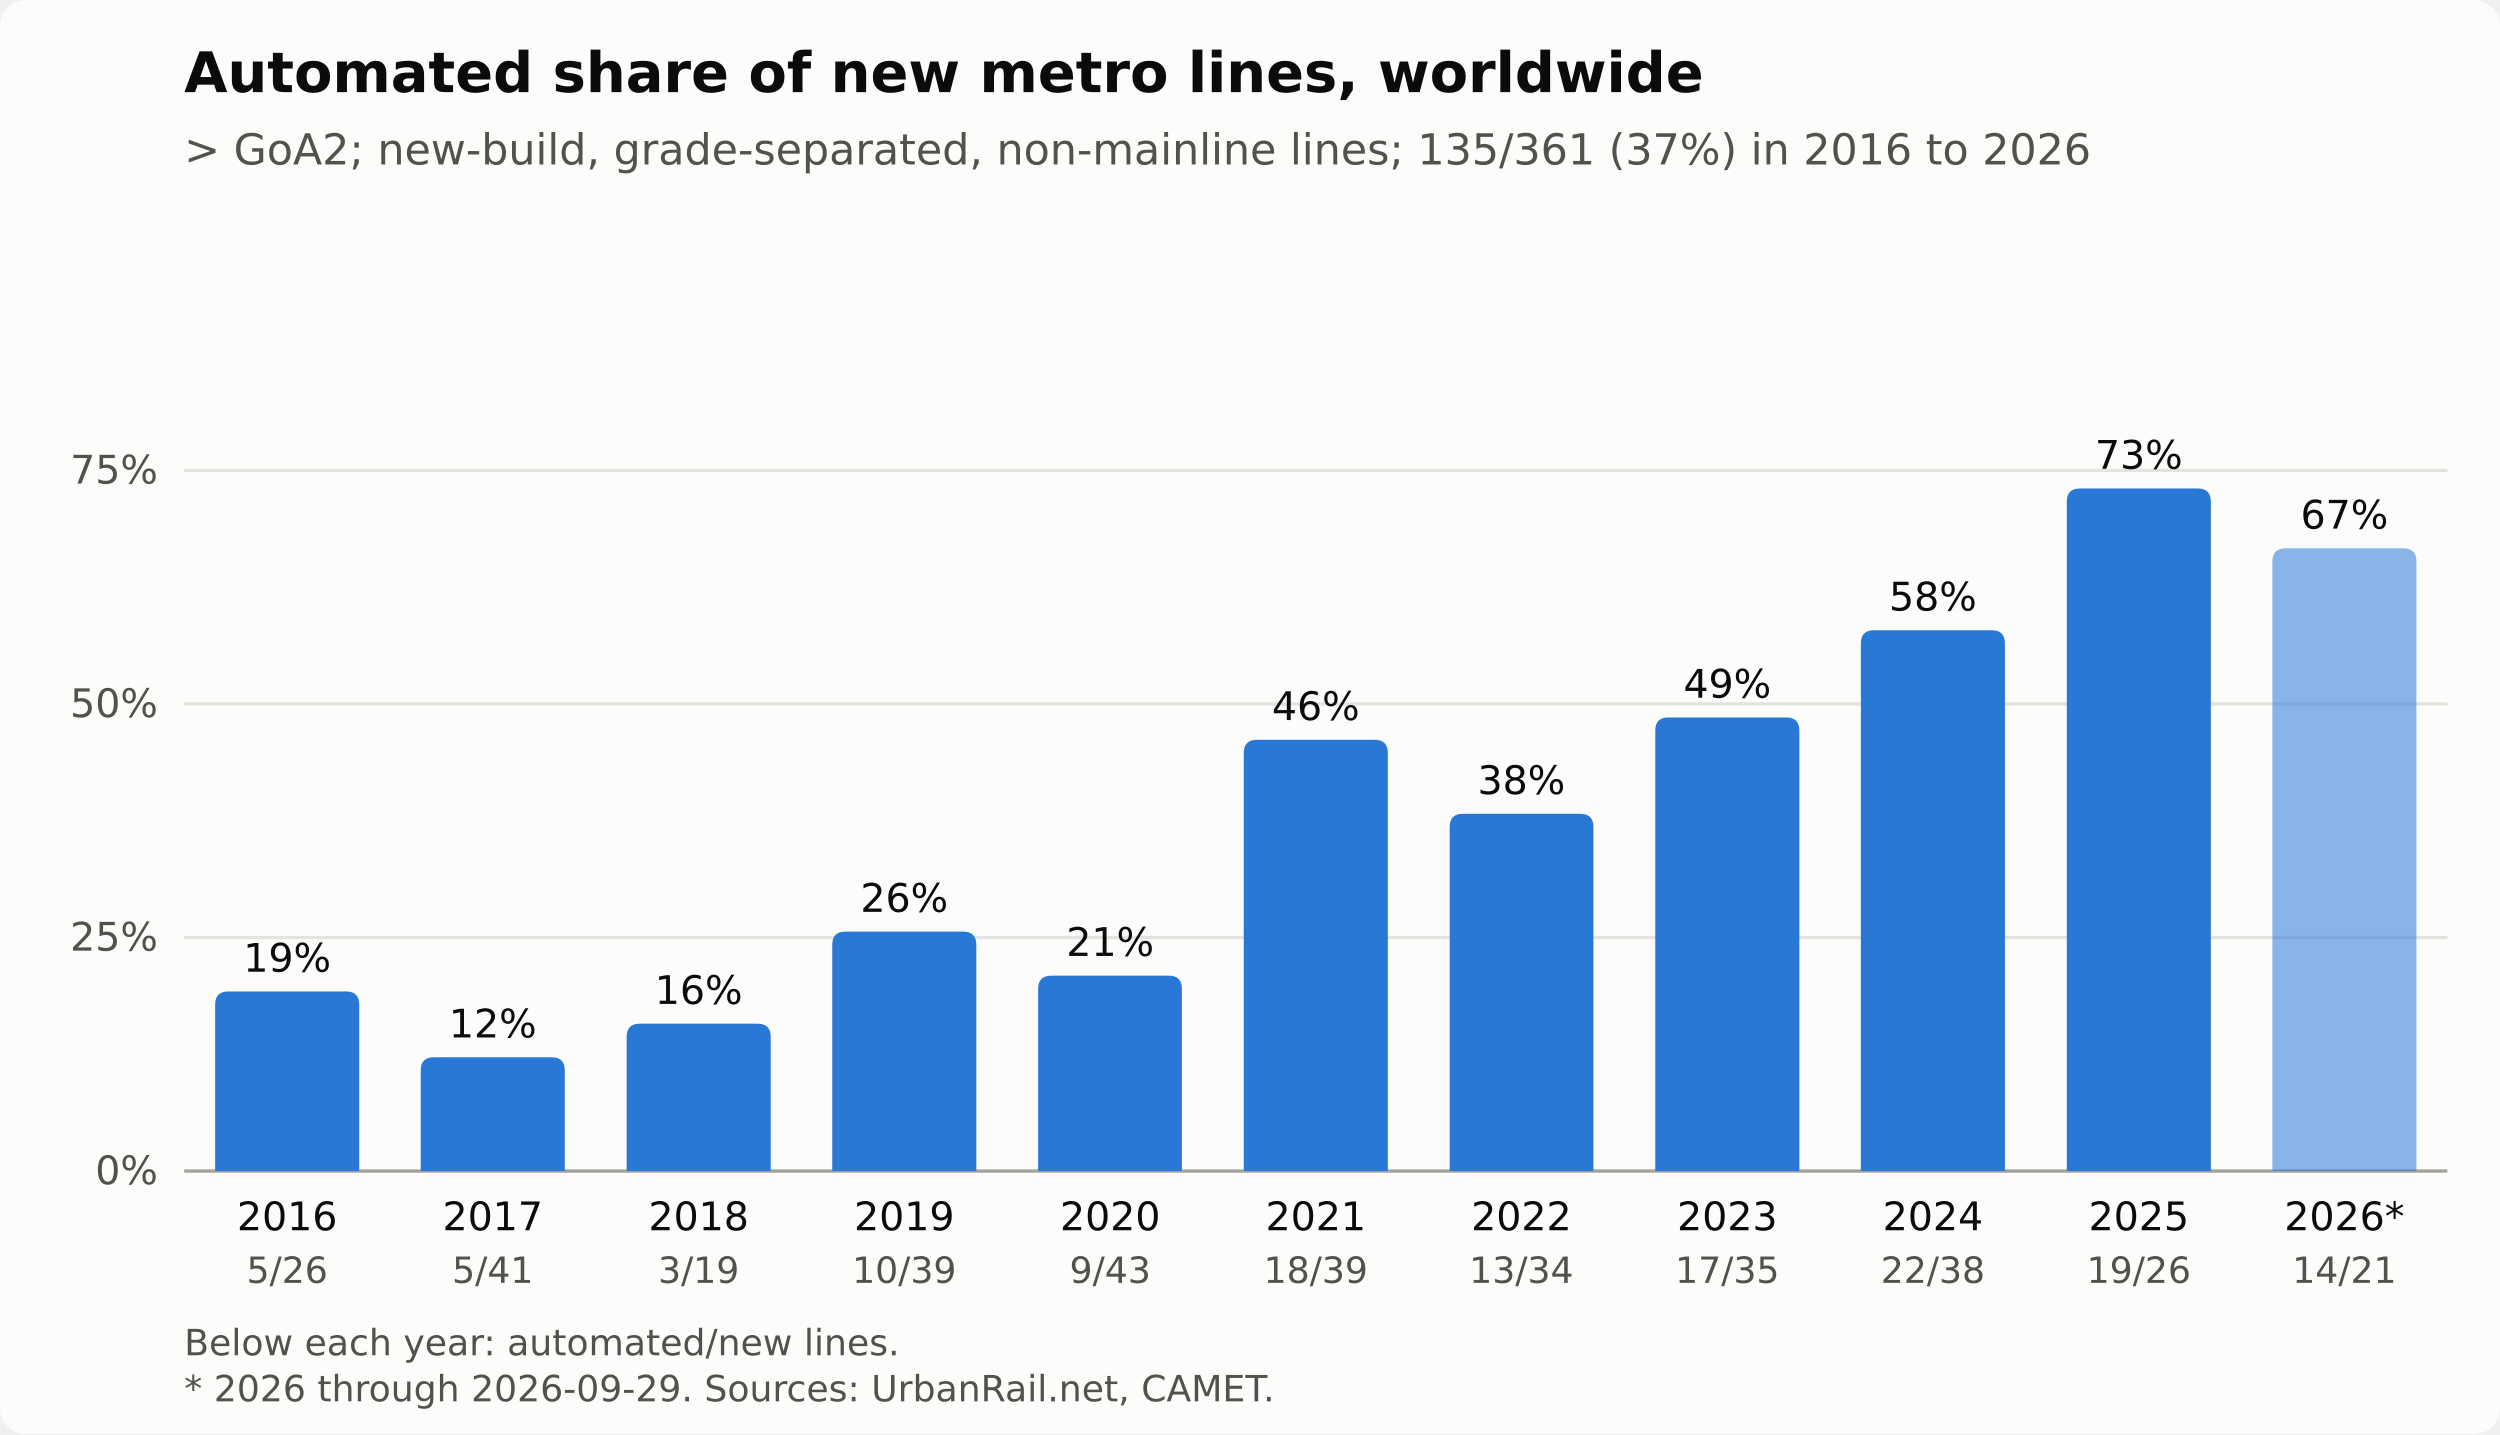
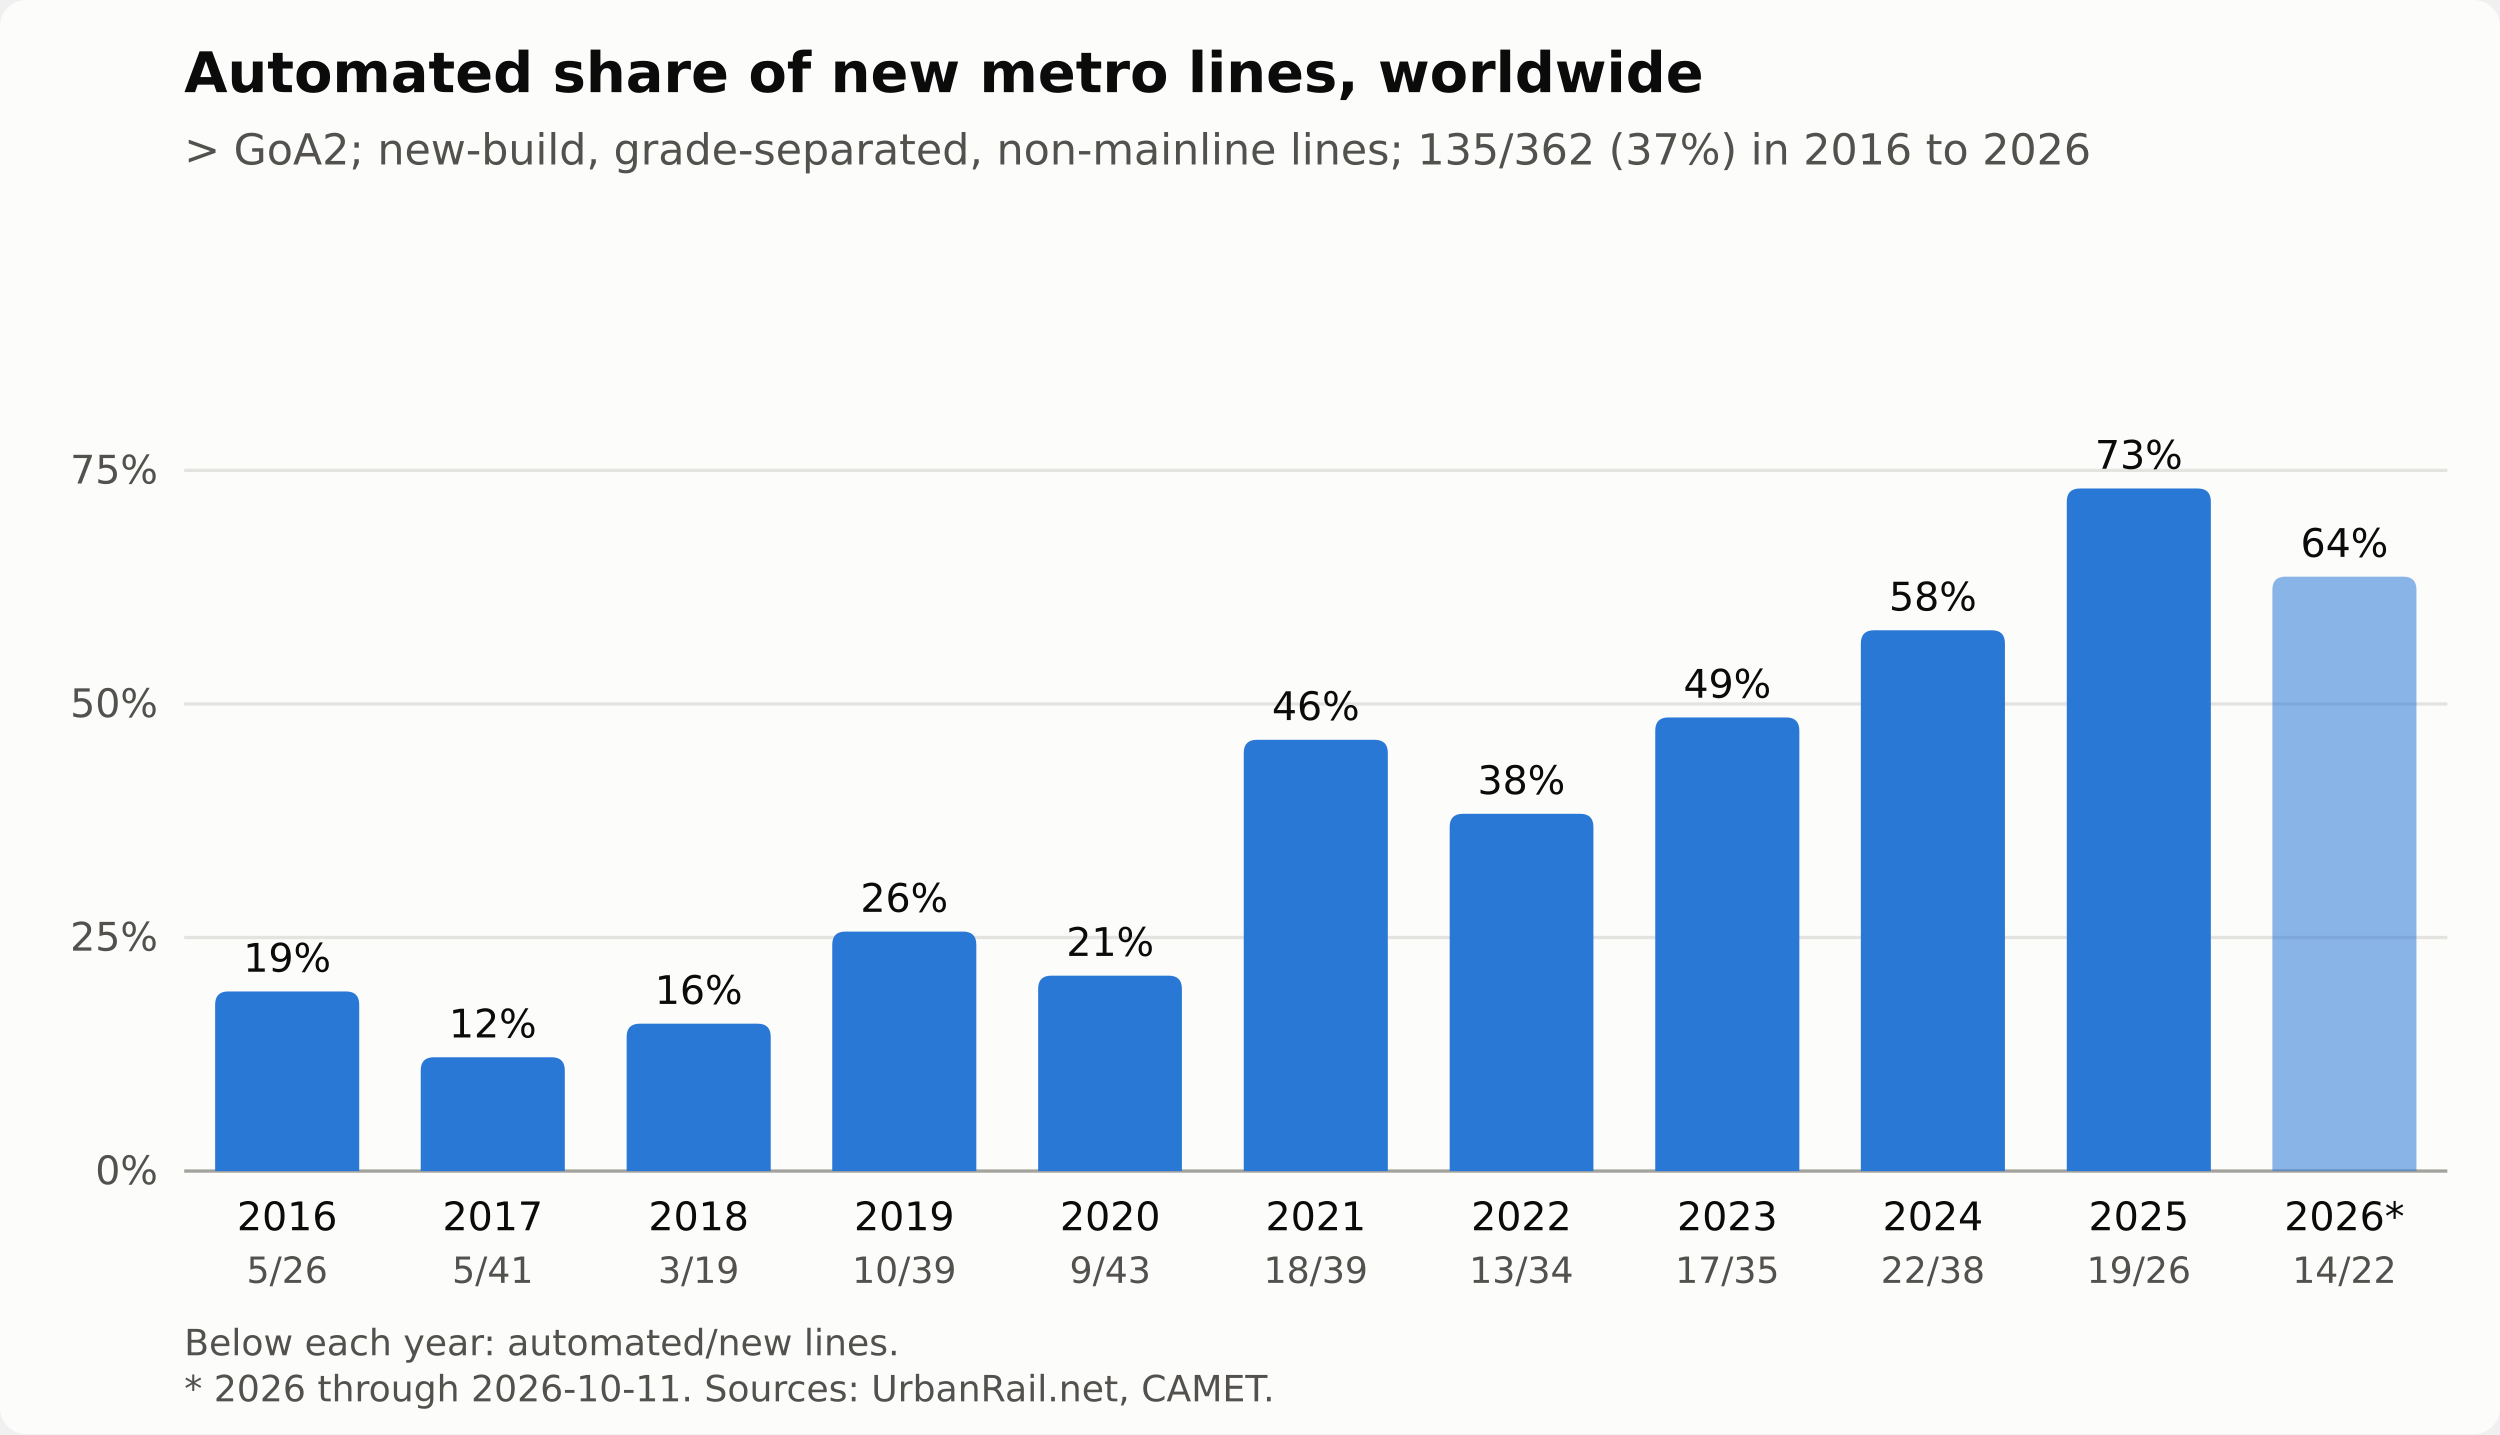
<svg xmlns="http://www.w3.org/2000/svg" viewBox="0 0 760 436" width="760" height="436" role="img" aria-labelledby="t d" font-family="system-ui, -apple-system, Segoe UI, DejaVu Sans, sans-serif">
  <style>
.bg{fill:#fcfcfb}.bar{fill:#2a78d6}.bar.partial{fill-opacity:.55}
.grid{stroke:#e4e3df;stroke-width:1}.axis{stroke:#a3a29c;stroke-width:1}
.t1{fill:#0b0b0b}.t2{fill:#52514e}
@media (prefers-color-scheme: dark){
.bg{fill:#1a1a19}.bar{fill:#3987e5}.grid{stroke:#2e2e2c}.axis{stroke:#5d5c57}
.t1{fill:#ffffff}.t2{fill:#c3c2b7}}
</style>
  <rect class="bg" width="760" height="436" rx="8" />
  <text class="t1" x="56" y="28" font-size="17" font-weight="600">Automated share of new metro lines, worldwide</text>
-   <text class="t2" x="56" y="50" font-size="13">&gt; GoA2; new-build, grade-separated, non-mainline lines; 135/361 (37%) in 2016 to 2026</text>
+   <text class="t2" x="56" y="50" font-size="13">&gt; GoA2; new-build, grade-separated, non-mainline lines; 135/362 (37%) in 2016 to 2026</text>
  <line class="axis" x1="56" x2="744" y1="356.0" y2="356.0" />
  <text class="t2" x="48" y="360.0" font-size="12" text-anchor="end">0%</text>
  <line class="grid" x1="56" x2="744" y1="285.0" y2="285.0" />
  <text class="t2" x="48" y="289.0" font-size="12" text-anchor="end">25%</text>
  <line class="grid" x1="56" x2="744" y1="214.0" y2="214.0" />
  <text class="t2" x="48" y="218.0" font-size="12" text-anchor="end">50%</text>
  <line class="grid" x1="56" x2="744" y1="143.0" y2="143.0" />
  <text class="t2" x="48" y="147.0" font-size="12" text-anchor="end">75%</text>
  <g>
    <rect x="56.0" y="72" width="62.5" height="284" fill="transparent" />
    <path class="bar" d="M65.4,356.0 V305.4 Q65.4,301.4 69.4,301.4 H105.2 Q109.2,301.4 109.2,305.4 V356.0 Z" />
    <text class="t1" x="87.3" y="295.4" font-size="12" text-anchor="middle">19%</text>
  </g>
  <text class="t1" x="87.3" y="374.0" font-size="12" text-anchor="middle">2016</text>
  <text class="t2" x="87.3" y="390.0" font-size="11" text-anchor="middle">5/26</text>
  <g>
    <rect x="118.5" y="72" width="62.5" height="284" fill="transparent" />
    <path class="bar" d="M127.9,356.0 V325.4 Q127.9,321.4 131.9,321.4 H167.7 Q171.7,321.4 171.7,325.4 V356.0 Z" />
    <text class="t1" x="149.8" y="315.4" font-size="12" text-anchor="middle">12%</text>
  </g>
  <text class="t1" x="149.8" y="374.0" font-size="12" text-anchor="middle">2017</text>
  <text class="t2" x="149.8" y="390.0" font-size="11" text-anchor="middle">5/41</text>
  <g>
    <rect x="181.1" y="72" width="62.5" height="284" fill="transparent" />
    <path class="bar" d="M190.5,356.0 V315.2 Q190.5,311.2 194.5,311.2 H230.3 Q234.3,311.2 234.3,315.2 V356.0 Z" />
    <text class="t1" x="212.4" y="305.2" font-size="12" text-anchor="middle">16%</text>
  </g>
  <text class="t1" x="212.4" y="374.0" font-size="12" text-anchor="middle">2018</text>
  <text class="t2" x="212.4" y="390.0" font-size="11" text-anchor="middle">3/19</text>
  <g>
    <rect x="243.6" y="72" width="62.5" height="284" fill="transparent" />
    <path class="bar" d="M253.0,356.0 V287.2 Q253.0,283.2 257.0,283.2 H292.8 Q296.8,283.2 296.8,287.2 V356.0 Z" />
    <text class="t1" x="274.9" y="277.2" font-size="12" text-anchor="middle">26%</text>
  </g>
  <text class="t1" x="274.9" y="374.0" font-size="12" text-anchor="middle">2019</text>
  <text class="t2" x="274.9" y="390.0" font-size="11" text-anchor="middle">10/39</text>
  <g>
    <rect x="306.2" y="72" width="62.5" height="284" fill="transparent" />
    <path class="bar" d="M315.6,356.0 V300.6 Q315.6,296.6 319.6,296.6 H355.3 Q359.3,296.6 359.3,300.6 V356.0 Z" />
    <text class="t1" x="337.5" y="290.6" font-size="12" text-anchor="middle">21%</text>
  </g>
  <text class="t1" x="337.5" y="374.0" font-size="12" text-anchor="middle">2020</text>
  <text class="t2" x="337.5" y="390.0" font-size="11" text-anchor="middle">9/43</text>
  <g>
    <rect x="368.7" y="72" width="62.5" height="284" fill="transparent" />
    <path class="bar" d="M378.1,356.0 V228.9 Q378.1,224.9 382.1,224.9 H417.9 Q421.9,224.9 421.9,228.9 V356.0 Z" />
    <text class="t1" x="400.0" y="218.9" font-size="12" text-anchor="middle">46%</text>
  </g>
  <text class="t1" x="400.0" y="374.0" font-size="12" text-anchor="middle">2021</text>
  <text class="t2" x="400.0" y="390.0" font-size="11" text-anchor="middle">18/39</text>
  <g>
    <rect x="431.3" y="72" width="62.5" height="284" fill="transparent" />
    <path class="bar" d="M440.7,356.0 V251.4 Q440.7,247.4 444.7,247.4 H480.4 Q484.4,247.4 484.4,251.4 V356.0 Z" />
    <text class="t1" x="462.5" y="241.4" font-size="12" text-anchor="middle">38%</text>
  </g>
  <text class="t1" x="462.5" y="374.0" font-size="12" text-anchor="middle">2022</text>
  <text class="t2" x="462.5" y="390.0" font-size="11" text-anchor="middle">13/34</text>
  <g>
    <rect x="493.8" y="72" width="62.5" height="284" fill="transparent" />
    <path class="bar" d="M503.2,356.0 V222.1 Q503.2,218.1 507.2,218.1 H543.0 Q547.0,218.1 547.0,222.1 V356.0 Z" />
    <text class="t1" x="525.1" y="212.1" font-size="12" text-anchor="middle">49%</text>
  </g>
  <text class="t1" x="525.1" y="374.0" font-size="12" text-anchor="middle">2023</text>
  <text class="t2" x="525.1" y="390.0" font-size="11" text-anchor="middle">17/35</text>
  <g>
    <rect x="556.4" y="72" width="62.5" height="284" fill="transparent" />
    <path class="bar" d="M565.7,356.0 V195.6 Q565.7,191.6 569.7,191.6 H605.5 Q609.5,191.6 609.5,195.6 V356.0 Z" />
    <text class="t1" x="587.6" y="185.6" font-size="12" text-anchor="middle">58%</text>
  </g>
  <text class="t1" x="587.6" y="374.0" font-size="12" text-anchor="middle">2024</text>
  <text class="t2" x="587.6" y="390.0" font-size="11" text-anchor="middle">22/38</text>
  <g>
    <rect x="618.9" y="72" width="62.5" height="284" fill="transparent" />
    <path class="bar" d="M628.3,356.0 V152.5 Q628.3,148.5 632.3,148.5 H668.1 Q672.1,148.5 672.1,152.5 V356.0 Z" />
    <text class="t1" x="650.2" y="142.5" font-size="12" text-anchor="middle">73%</text>
  </g>
  <text class="t1" x="650.2" y="374.0" font-size="12" text-anchor="middle">2025</text>
  <text class="t2" x="650.2" y="390.0" font-size="11" text-anchor="middle">19/26</text>
  <g>
    <rect x="681.5" y="72" width="62.5" height="284" fill="transparent" />
-     <path class="bar partial" d="M690.8,356.0 V170.7 Q690.8,166.7 694.8,166.7 H730.6 Q734.6,166.7 734.6,170.7 V356.0 Z" />
-     <text class="t1" x="712.7" y="160.7" font-size="12" text-anchor="middle">67%</text>
+     <path class="bar partial" d="M690.8,356.0 V179.3 Q690.8,175.3 694.8,175.3 H730.6 Q734.6,175.3 734.6,179.3 V356.0 Z" />
+     <text class="t1" x="712.7" y="169.3" font-size="12" text-anchor="middle">64%</text>
  </g>
  <text class="t1" x="712.7" y="374.0" font-size="12" text-anchor="middle">2026*</text>
-   <text class="t2" x="712.7" y="390.0" font-size="11" text-anchor="middle">14/21</text>
+   <text class="t2" x="712.7" y="390.0" font-size="11" text-anchor="middle">14/22</text>
  <text class="t2" x="56" y="412" font-size="11">Below each year: automated/new lines.</text>
-   <text class="t2" x="56" y="426" font-size="11">* 2026 through 2026-09-29. Sources: UrbanRail.net, CAMET.</text>
+   <text class="t2" x="56" y="426" font-size="11">* 2026 through 2026-10-11. Sources: UrbanRail.net, CAMET.</text>
</svg>
